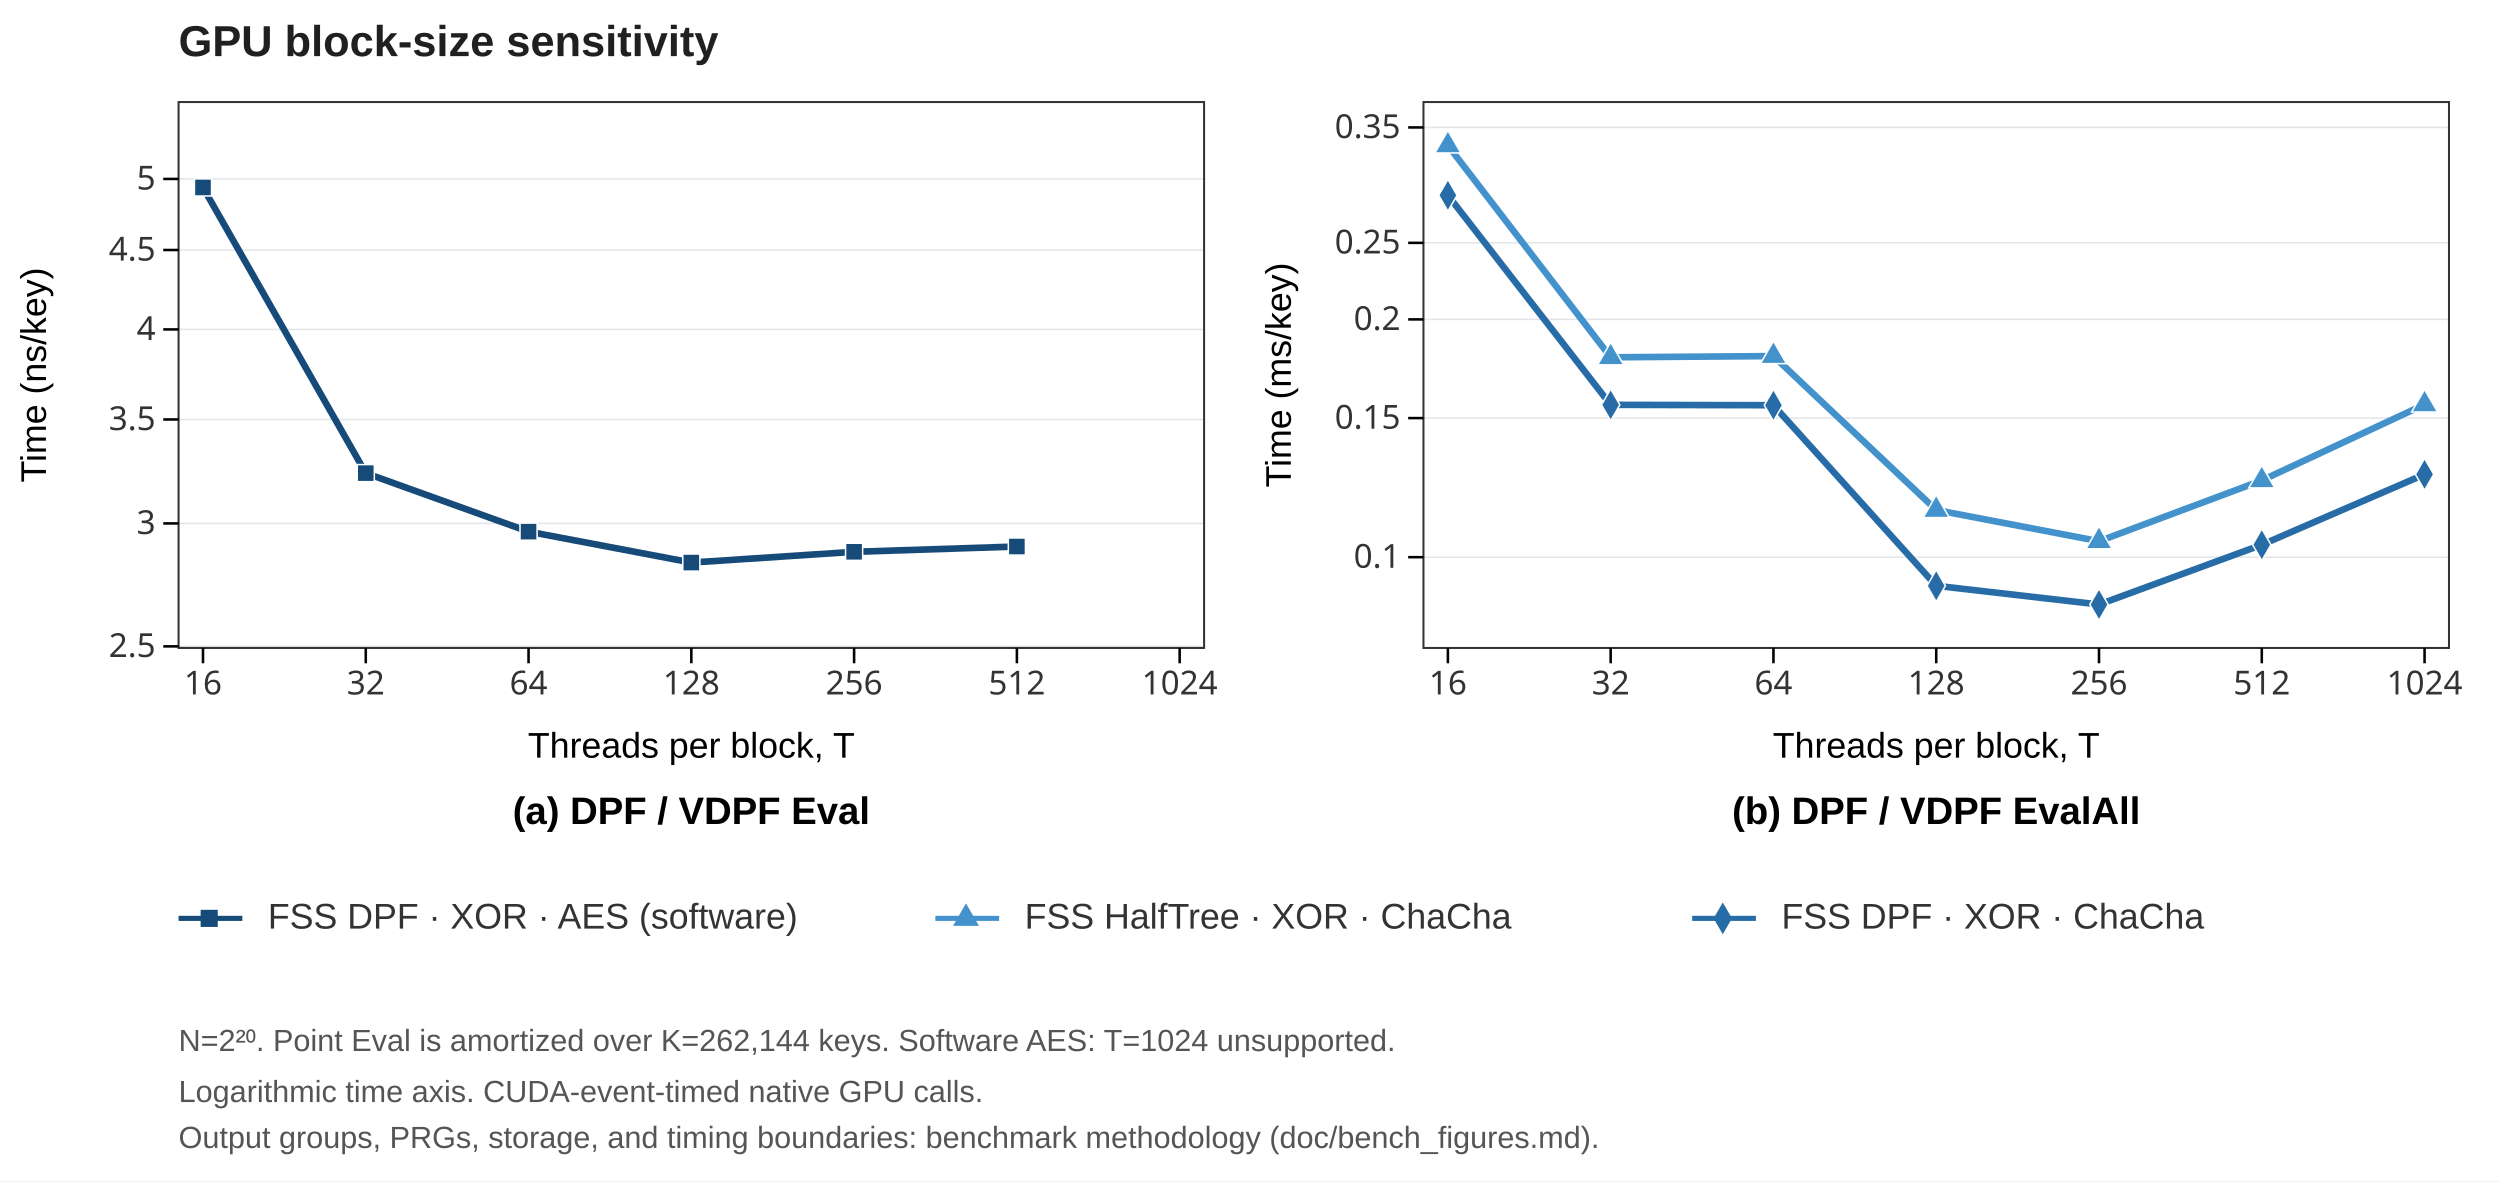
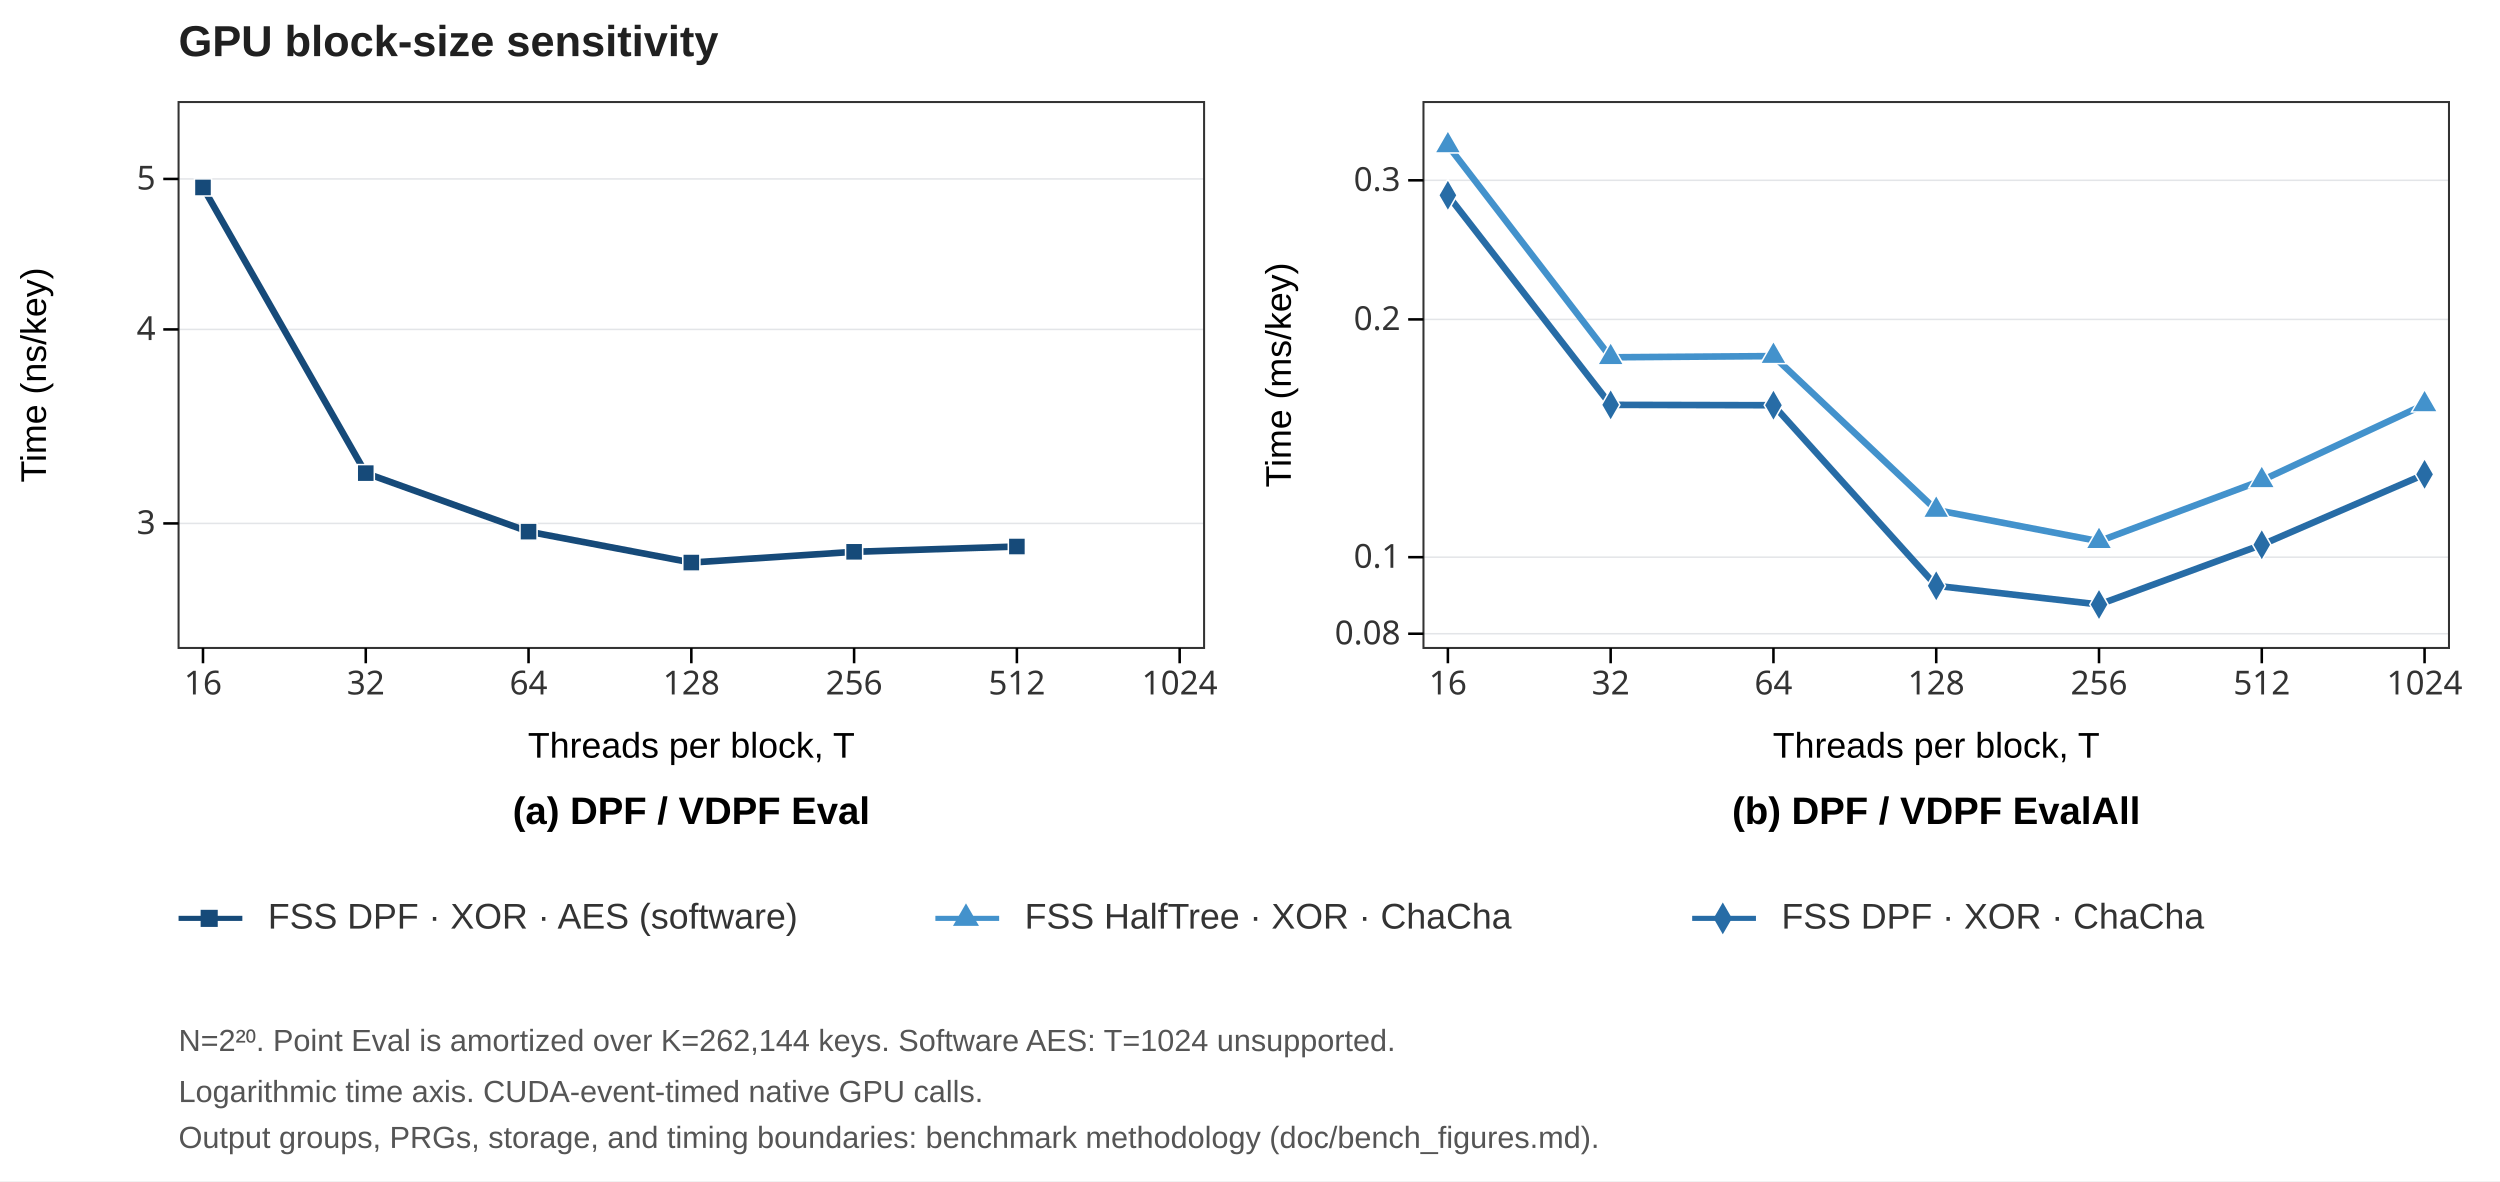
<svg xmlns="http://www.w3.org/2000/svg" width="980" height="463" viewBox="0 0 980 463" data-figure="gpu-block-size" role="img" aria-labelledby="gpu-block-size-title" style="font-family: Arial, Helvetica, sans-serif; font-size: 14px; background: rgb(255, 255, 255);">
  <rect data-layer="background" width="980" height="463" fill="#fff" />
  <text data-name="figure-title" x="70" y="22" font-size="17" font-weight="600" fill="#202020">GPU block-size sensitivity</text>
  <g data-panel="dpf-eval" transform="translate(70,40)">
    <g data-layer="grid" fill="none" font-size="10" font-family="sans-serif" text-anchor="end">
-       <g class="tick" opacity="1" transform="translate(0,213.3788)">
-         <line stroke="#e3e5e8" x2="402" stroke-width="0.6" />
-         <text fill="currentColor" x="-3" dy="0.32em" />
-       </g>
      <g class="tick" opacity="1" transform="translate(0,165.1821)">
        <line stroke="#e3e5e8" x2="402" stroke-width="0.6" />
        <text fill="currentColor" x="-3" dy="0.32em" />
      </g>
-       <g class="tick" opacity="1" transform="translate(0,124.4324)">
-         <line stroke="#e3e5e8" x2="402" stroke-width="0.6" />
-         <text fill="currentColor" x="-3" dy="0.32em" />
-       </g>
      <g class="tick" opacity="1" transform="translate(0,89.13344)">
-         <line stroke="#e3e5e8" x2="402" stroke-width="0.6" />
-         <text fill="currentColor" x="-3" dy="0.32em" />
-       </g>
-       <g class="tick" opacity="1" transform="translate(0,57.99752)">
        <line stroke="#e3e5e8" x2="402" stroke-width="0.6" />
        <text fill="currentColor" x="-3" dy="0.32em" />
      </g>
      <g class="tick" opacity="1" transform="translate(0,30.1455)">
        <line stroke="#e3e5e8" x2="402" stroke-width="0.6" />
        <text fill="currentColor" x="-3" dy="0.32em" />
      </g>
    </g>
    <rect data-layer="frame" width="402" height="214" fill="none" stroke="#333" stroke-width="0.8" />
    <g data-axis="x" transform="translate(0,214)" fill="none" font-size="10" font-family="sans-serif" text-anchor="middle">
      <g class="tick" opacity="1" transform="translate(9.571429,0)">
        <line stroke="currentColor" y2="6" />
        <text fill="#333" y="9" dy="0.71em" font-size="13">16</text>
      </g>
      <g class="tick" opacity="1" transform="translate(73.38095,0)">
        <line stroke="currentColor" y2="6" />
        <text fill="#333" y="9" dy="0.71em" font-size="13">32</text>
      </g>
      <g class="tick" opacity="1" transform="translate(137.1905,0)">
        <line stroke="currentColor" y2="6" />
        <text fill="#333" y="9" dy="0.71em" font-size="13">64</text>
      </g>
      <g class="tick" opacity="1" transform="translate(201,0)">
        <line stroke="currentColor" y2="6" />
        <text fill="#333" y="9" dy="0.71em" font-size="13">128</text>
      </g>
      <g class="tick" opacity="1" transform="translate(264.8095,0)">
        <line stroke="currentColor" y2="6" />
        <text fill="#333" y="9" dy="0.71em" font-size="13">256</text>
      </g>
      <g class="tick" opacity="1" transform="translate(328.619,0)">
        <line stroke="currentColor" y2="6" />
        <text fill="#333" y="9" dy="0.71em" font-size="13">512</text>
      </g>
      <g class="tick" opacity="1" transform="translate(392.4286,0)">
        <line stroke="currentColor" y2="6" />
        <text fill="#333" y="9" dy="0.71em" font-size="13">1024</text>
      </g>
    </g>
    <g data-axis="y" fill="none" font-size="10" font-family="sans-serif" text-anchor="end">
-       <g class="tick" opacity="1" transform="translate(0,213.3788)">
-         <line stroke="currentColor" x2="-6" />
-         <text fill="#333" x="-9" dy="0.32em" font-size="13">2.5</text>
-       </g>
      <g class="tick" opacity="1" transform="translate(0,165.1821)">
        <line stroke="currentColor" x2="-6" />
        <text fill="#333" x="-9" dy="0.32em" font-size="13">3</text>
      </g>
-       <g class="tick" opacity="1" transform="translate(0,124.4324)">
-         <line stroke="currentColor" x2="-6" />
-         <text fill="#333" x="-9" dy="0.32em" font-size="13">3.5</text>
-       </g>
      <g class="tick" opacity="1" transform="translate(0,89.13344)">
        <line stroke="currentColor" x2="-6" />
        <text fill="#333" x="-9" dy="0.32em" font-size="13">4</text>
-       </g>
-       <g class="tick" opacity="1" transform="translate(0,57.99752)">
-         <line stroke="currentColor" x2="-6" />
-         <text fill="#333" x="-9" dy="0.32em" font-size="13">4.5</text>
      </g>
      <g class="tick" opacity="1" transform="translate(0,30.1455)">
        <line stroke="currentColor" x2="-6" />
        <text fill="#333" x="-9" dy="0.32em" font-size="13">5</text>
      </g>
    </g>
    <text data-name="x-label" x="201" y="257" text-anchor="middle">Threads per block, T</text>
    <text data-name="y-label" transform="translate(-52,107) rotate(-90)" text-anchor="middle">Time (ns/key)</text>
    <g data-series="fss:bytes-AES-software">
      <path data-layer="curve" d="M9.571,33.478L73.381,145.465L137.19,168.402L201,180.522L264.81,176.308L328.619,174.235" fill="none" stroke="#164a79" stroke-width="2.6" />
      <path class="point" data-point-id="16" transform="translate(9.571429,33.47783)" d="M-3.354,-3.354h6.708v6.708h-6.708Z" fill="#164a79" stroke="#fff" stroke-width="0.6" />
      <path class="point" data-point-id="32" transform="translate(73.38095,145.4648)" d="M-3.354,-3.354h6.708v6.708h-6.708Z" fill="#164a79" stroke="#fff" stroke-width="0.6" />
      <path class="point" data-point-id="64" transform="translate(137.1905,168.4019)" d="M-3.354,-3.354h6.708v6.708h-6.708Z" fill="#164a79" stroke="#fff" stroke-width="0.6" />
      <path class="point" data-point-id="128" transform="translate(201,180.5222)" d="M-3.354,-3.354h6.708v6.708h-6.708Z" fill="#164a79" stroke="#fff" stroke-width="0.6" />
      <path class="point" data-point-id="256" transform="translate(264.8095,176.3085)" d="M-3.354,-3.354h6.708v6.708h-6.708Z" fill="#164a79" stroke="#fff" stroke-width="0.6" />
      <path class="point" data-point-id="512" transform="translate(328.619,174.2352)" d="M-3.354,-3.354h6.708v6.708h-6.708Z" fill="#164a79" stroke="#fff" stroke-width="0.6" />
    </g>
    <text data-name="panel-label" x="201" y="283" text-anchor="middle" font-size="15" font-weight="600">(a) DPF / VDPF Eval</text>
  </g>
  <g data-panel="dpf-eval_all" transform="translate(558,40)">
    <g data-layer="grid" fill="none" font-size="10" font-family="sans-serif" text-anchor="end">
-       <g class="tick" opacity="1" transform="translate(0,178.4132)">
+       <g class="tick" opacity="1" transform="translate(0,208.419)">
        <line stroke="#e3e5e8" x2="402" stroke-width="0.6" />
        <text fill="currentColor" x="-3" dy="0.32em" />
      </g>
-       <g class="tick" opacity="1" transform="translate(0,123.8909)">
+       <g class="tick" opacity="1" transform="translate(0,178.4132)">
        <line stroke="#e3e5e8" x2="402" stroke-width="0.6" />
        <text fill="currentColor" x="-3" dy="0.32em" />
      </g>
      <g class="tick" opacity="1" transform="translate(0,85.2068)">
        <line stroke="#e3e5e8" x2="402" stroke-width="0.6" />
        <text fill="currentColor" x="-3" dy="0.32em" />
      </g>
-       <g class="tick" opacity="1" transform="translate(0,55.20104)">
-         <line stroke="#e3e5e8" x2="402" stroke-width="0.6" />
-         <text fill="currentColor" x="-3" dy="0.32em" />
-       </g>
-       <g class="tick" opacity="1" transform="translate(0,9.956157)">
+       <g class="tick" opacity="1" transform="translate(0,30.68455)">
        <line stroke="#e3e5e8" x2="402" stroke-width="0.6" />
        <text fill="currentColor" x="-3" dy="0.32em" />
      </g>
    </g>
    <rect data-layer="frame" width="402" height="214" fill="none" stroke="#333" stroke-width="0.8" />
    <g data-axis="x" transform="translate(0,214)" fill="none" font-size="10" font-family="sans-serif" text-anchor="middle">
      <g class="tick" opacity="1" transform="translate(9.571429,0)">
        <line stroke="currentColor" y2="6" />
        <text fill="#333" y="9" dy="0.71em" font-size="13">16</text>
      </g>
      <g class="tick" opacity="1" transform="translate(73.38095,0)">
        <line stroke="currentColor" y2="6" />
        <text fill="#333" y="9" dy="0.71em" font-size="13">32</text>
      </g>
      <g class="tick" opacity="1" transform="translate(137.1905,0)">
        <line stroke="currentColor" y2="6" />
        <text fill="#333" y="9" dy="0.71em" font-size="13">64</text>
      </g>
      <g class="tick" opacity="1" transform="translate(201,0)">
        <line stroke="currentColor" y2="6" />
        <text fill="#333" y="9" dy="0.71em" font-size="13">128</text>
      </g>
      <g class="tick" opacity="1" transform="translate(264.8095,0)">
        <line stroke="currentColor" y2="6" />
        <text fill="#333" y="9" dy="0.71em" font-size="13">256</text>
      </g>
      <g class="tick" opacity="1" transform="translate(328.619,0)">
        <line stroke="currentColor" y2="6" />
        <text fill="#333" y="9" dy="0.71em" font-size="13">512</text>
      </g>
      <g class="tick" opacity="1" transform="translate(392.4286,0)">
        <line stroke="currentColor" y2="6" />
        <text fill="#333" y="9" dy="0.71em" font-size="13">1024</text>
      </g>
    </g>
    <g data-axis="y" fill="none" font-size="10" font-family="sans-serif" text-anchor="end">
+       <g class="tick" opacity="1" transform="translate(0,208.419)">
+         <line stroke="currentColor" x2="-6" />
+         <text fill="#333" x="-9" dy="0.32em" font-size="13">0.08</text>
+       </g>
      <g class="tick" opacity="1" transform="translate(0,178.4132)">
        <line stroke="currentColor" x2="-6" />
        <text fill="#333" x="-9" dy="0.32em" font-size="13">0.1</text>
-       </g>
-       <g class="tick" opacity="1" transform="translate(0,123.8909)">
-         <line stroke="currentColor" x2="-6" />
-         <text fill="#333" x="-9" dy="0.32em" font-size="13">0.15</text>
      </g>
      <g class="tick" opacity="1" transform="translate(0,85.2068)">
        <line stroke="currentColor" x2="-6" />
        <text fill="#333" x="-9" dy="0.32em" font-size="13">0.2</text>
      </g>
-       <g class="tick" opacity="1" transform="translate(0,55.20104)">
+       <g class="tick" opacity="1" transform="translate(0,30.68455)">
        <line stroke="currentColor" x2="-6" />
-         <text fill="#333" x="-9" dy="0.32em" font-size="13">0.25</text>
-       </g>
-       <g class="tick" opacity="1" transform="translate(0,9.956157)">
-         <line stroke="currentColor" x2="-6" />
-         <text fill="#333" x="-9" dy="0.32em" font-size="13">0.35</text>
+         <text fill="#333" x="-9" dy="0.32em" font-size="13">0.3</text>
      </g>
    </g>
    <text data-name="x-label" x="201" y="257" text-anchor="middle">Threads per block, T</text>
    <text data-name="y-label" transform="translate(-52,107) rotate(-90)" text-anchor="middle">Time (ms/key)</text>
    <g data-series="fss:bytes-ChaCha20-x2">
      <path data-layer="curve" d="M9.571,36.546L73.381,118.702L137.19,118.85L201,189.631L264.81,196.971L328.619,173.541L392.429,145.938" fill="none" stroke="#276ca6" stroke-width="2.6" />
      <path class="point" data-point-id="16" transform="translate(9.571429,36.54645)" d="M0,-6.243L3.604,0L0,6.243L-3.604,0Z" fill="#276ca6" stroke="#fff" stroke-width="0.6" />
      <path class="point" data-point-id="32" transform="translate(73.38095,118.7017)" d="M0,-6.243L3.604,0L0,6.243L-3.604,0Z" fill="#276ca6" stroke="#fff" stroke-width="0.6" />
      <path class="point" data-point-id="64" transform="translate(137.1905,118.8501)" d="M0,-6.243L3.604,0L0,6.243L-3.604,0Z" fill="#276ca6" stroke="#fff" stroke-width="0.6" />
      <path class="point" data-point-id="128" transform="translate(201,189.6309)" d="M0,-6.243L3.604,0L0,6.243L-3.604,0Z" fill="#276ca6" stroke="#fff" stroke-width="0.6" />
      <path class="point" data-point-id="256" transform="translate(264.8095,196.9706)" d="M0,-6.243L3.604,0L0,6.243L-3.604,0Z" fill="#276ca6" stroke="#fff" stroke-width="0.6" />
      <path class="point" data-point-id="512" transform="translate(328.619,173.5413)" d="M0,-6.243L3.604,0L0,6.243L-3.604,0Z" fill="#276ca6" stroke="#fff" stroke-width="0.6" />
      <path class="point" data-point-id="1024" transform="translate(392.4286,145.9377)" d="M0,-6.243L3.604,0L0,6.243L-3.604,0Z" fill="#276ca6" stroke="#fff" stroke-width="0.6" />
    </g>
    <g data-series="fss:bytes-ChaCha20-x1:half-tree">
      <path data-layer="curve" d="M9.571,17.029L73.381,100.063L137.19,99.589L201,159.93L264.81,172.168L328.619,148.314L392.429,118.551" fill="none" stroke="#4392cc" stroke-width="2.6" />
      <path class="point" data-point-id="16" transform="translate(9.571429,17.02937)" d="M0,-5.886L5.097,2.943L-5.097,2.943Z" fill="#4392cc" stroke="#fff" stroke-width="0.6" />
      <path class="point" data-point-id="32" transform="translate(73.38095,100.0633)" d="M0,-5.886L5.097,2.943L-5.097,2.943Z" fill="#4392cc" stroke="#fff" stroke-width="0.6" />
      <path class="point" data-point-id="64" transform="translate(137.1905,99.58867)" d="M0,-5.886L5.097,2.943L-5.097,2.943Z" fill="#4392cc" stroke="#fff" stroke-width="0.6" />
      <path class="point" data-point-id="128" transform="translate(201,159.9301)" d="M0,-5.886L5.097,2.943L-5.097,2.943Z" fill="#4392cc" stroke="#fff" stroke-width="0.6" />
      <path class="point" data-point-id="256" transform="translate(264.8095,172.1682)" d="M0,-5.886L5.097,2.943L-5.097,2.943Z" fill="#4392cc" stroke="#fff" stroke-width="0.6" />
      <path class="point" data-point-id="512" transform="translate(328.619,148.3143)" d="M0,-5.886L5.097,2.943L-5.097,2.943Z" fill="#4392cc" stroke="#fff" stroke-width="0.6" />
      <path class="point" data-point-id="1024" transform="translate(392.4286,118.5509)" d="M0,-5.886L5.097,2.943L-5.097,2.943Z" fill="#4392cc" stroke="#fff" stroke-width="0.6" />
    </g>
    <text data-name="panel-label" x="201" y="283" text-anchor="middle" font-size="15" font-weight="600">(b) DPF / VDPF EvalAll</text>
  </g>
  <g data-legend-item="fss/DPF-bytes-AES-software" transform="translate(70,360)">
    <line x2="25" stroke="#164a79" stroke-width="2" />
    <path transform="translate(12,0)" d="M-3.354,-3.354h6.708v6.708h-6.708Z" fill="#164a79" />
    <text x="35" y="4" fill="#333">
      <tspan x="35" dy="0">FSS DPF · XOR · AES (software)</tspan>
    </text>
  </g>
  <g data-legend-item="fss/HalfTreeDPF-bytes-ChaCha20-x1" transform="translate(366.6667,360)">
    <line x2="25" stroke="#4392cc" stroke-width="2" />
    <path transform="translate(12,0)" d="M0,-5.886L5.097,2.943L-5.097,2.943Z" fill="#4392cc" />
    <text x="35" y="4" fill="#333">
      <tspan x="35" dy="0">FSS HalfTree · XOR · ChaCha</tspan>
    </text>
  </g>
  <g data-legend-item="fss/DPF-bytes-ChaCha20-x2" transform="translate(663.3333,360)">
    <line x2="25" stroke="#276ca6" stroke-width="2" />
    <path transform="translate(12,0)" d="M0,-6.243L3.604,0L0,6.243L-3.604,0Z" fill="#276ca6" />
    <text x="35" y="4" fill="#333">
      <tspan x="35" dy="0">FSS DPF · XOR · ChaCha</tspan>
    </text>
  </g>
  <text data-name="unsupported-note" x="70" y="412" font-size="12" fill="#555">N=2²⁰. Point Eval is amortized over K=262,144 keys. Software AES: T=1024 unsupported.</text>
  <text data-name="timing-note" x="70" y="432" font-size="12" fill="#555">Logarithmic time axis. CUDA-event-timed native GPU calls.</text>
  <text data-name="methodology-note" x="70" y="450" font-size="12" fill="#555">Output groups, PRGs, storage, and timing boundaries: benchmark methodology (doc/bench_figures.md).</text>
</svg>
